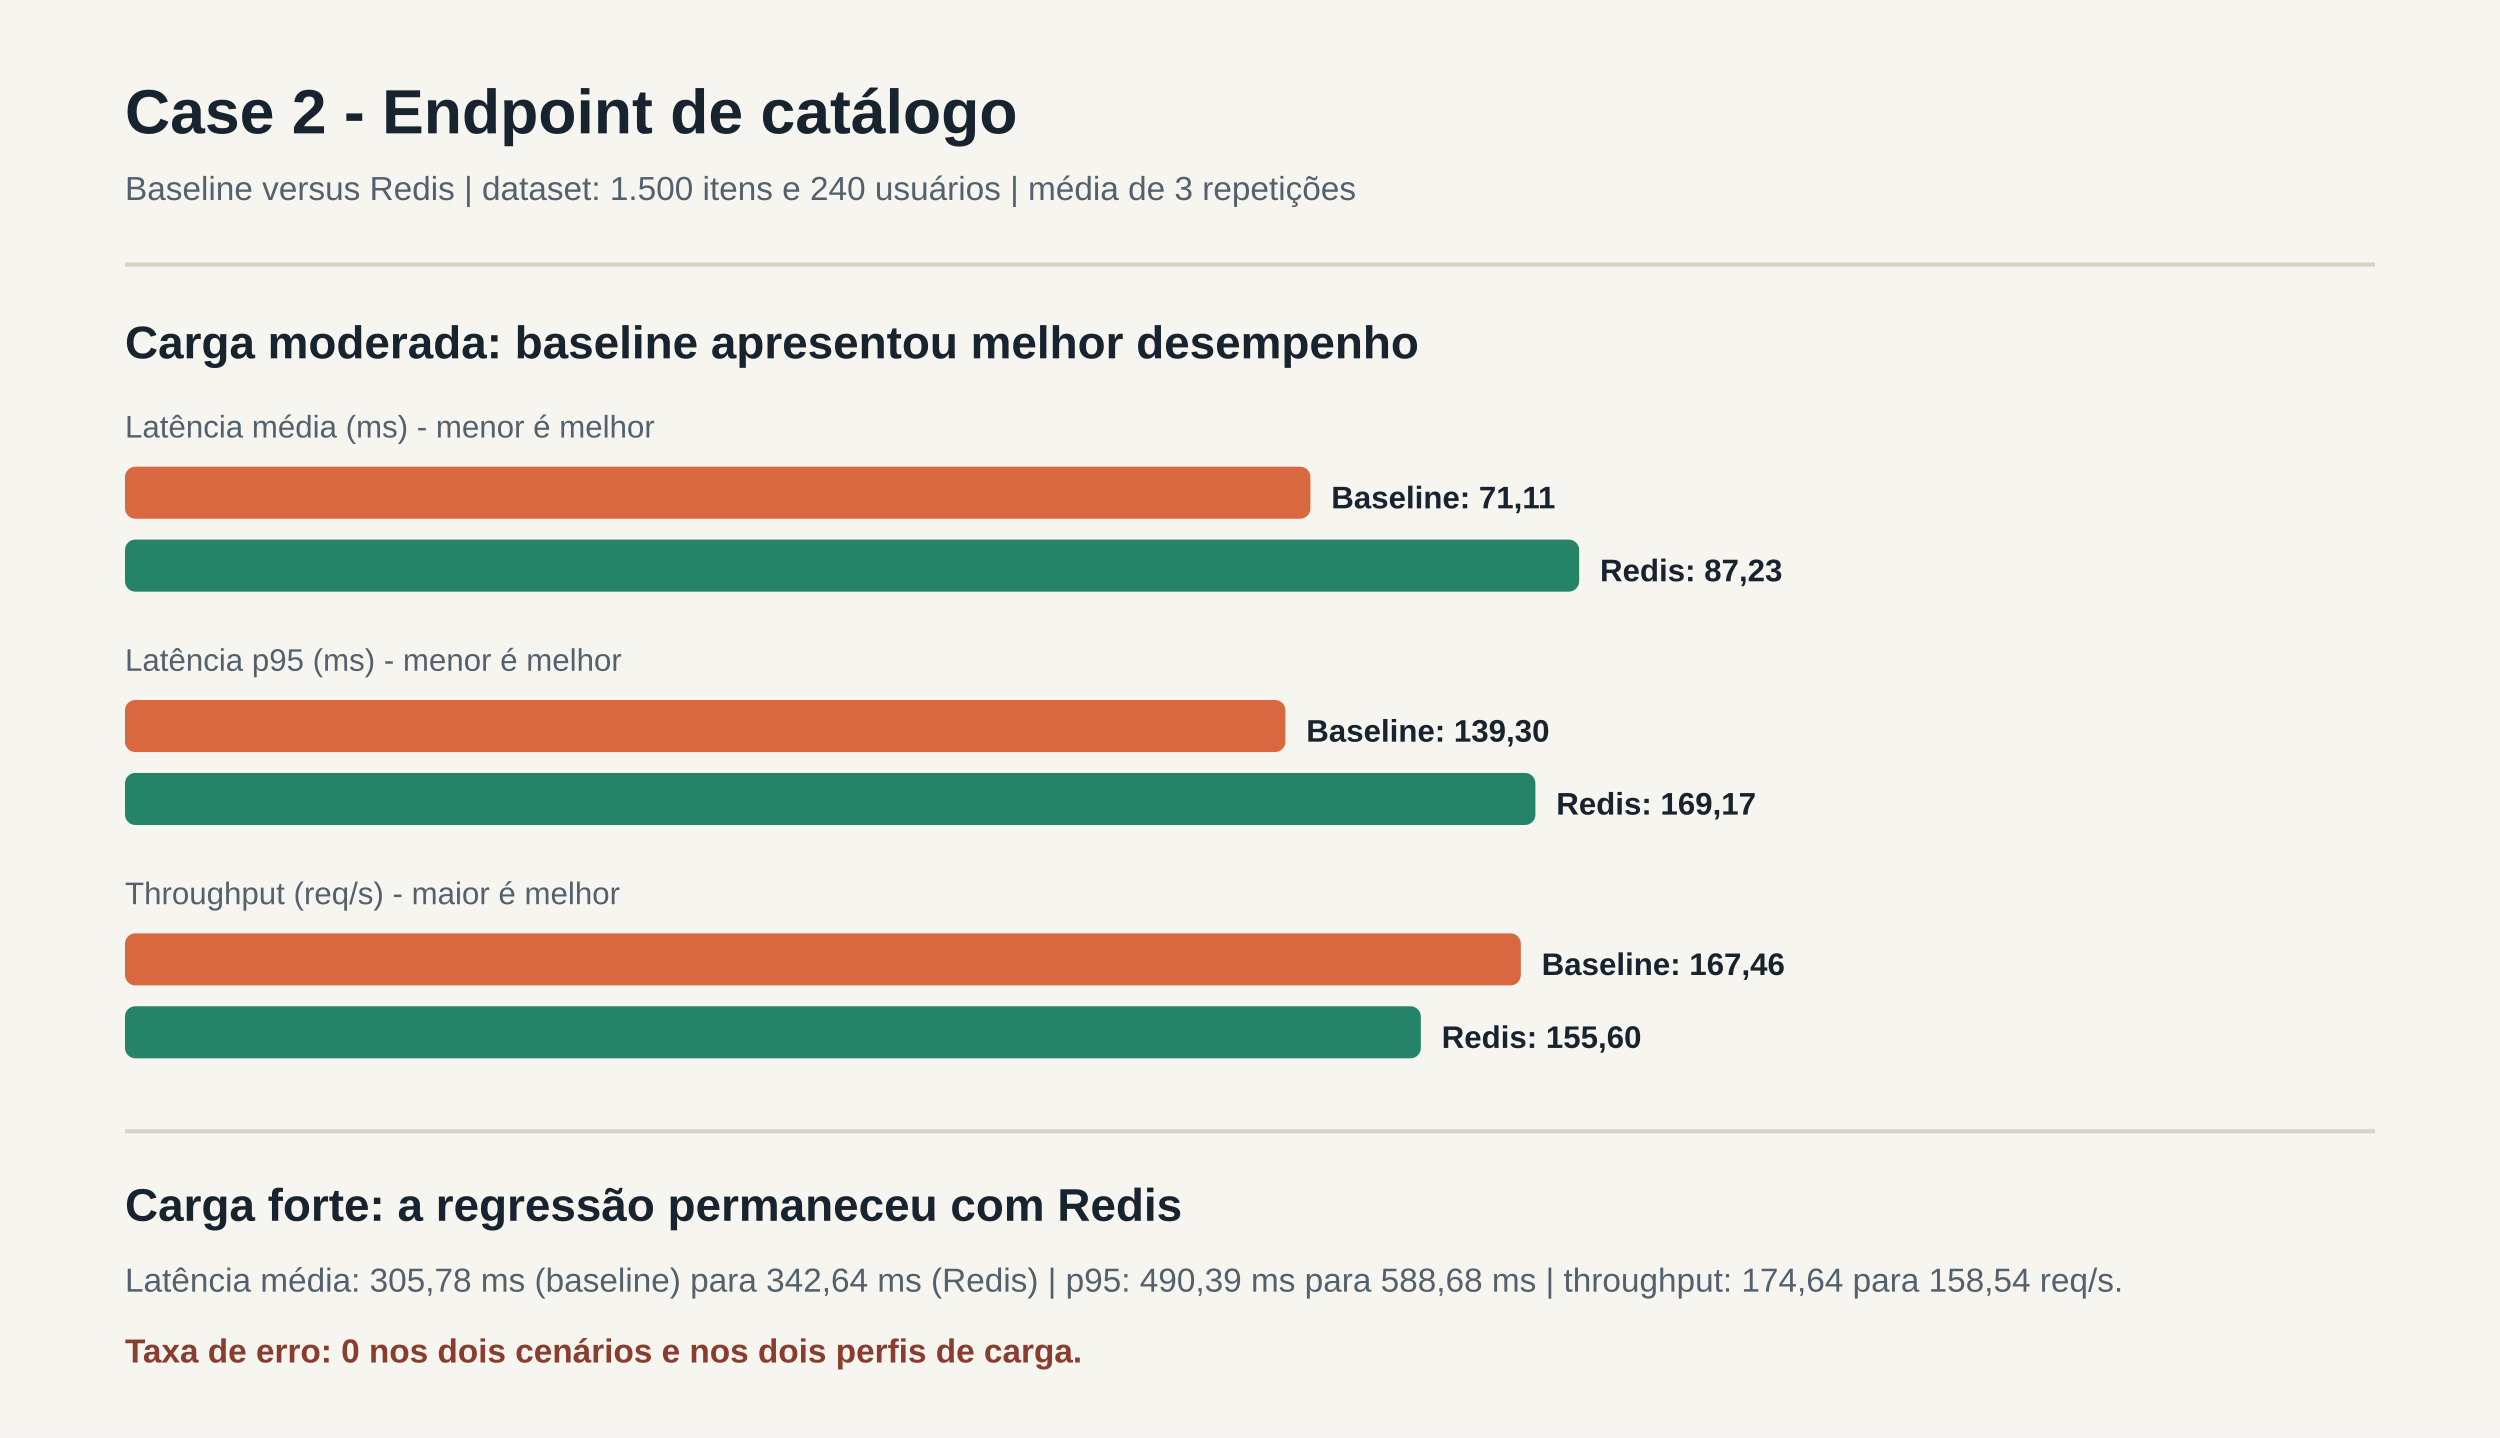
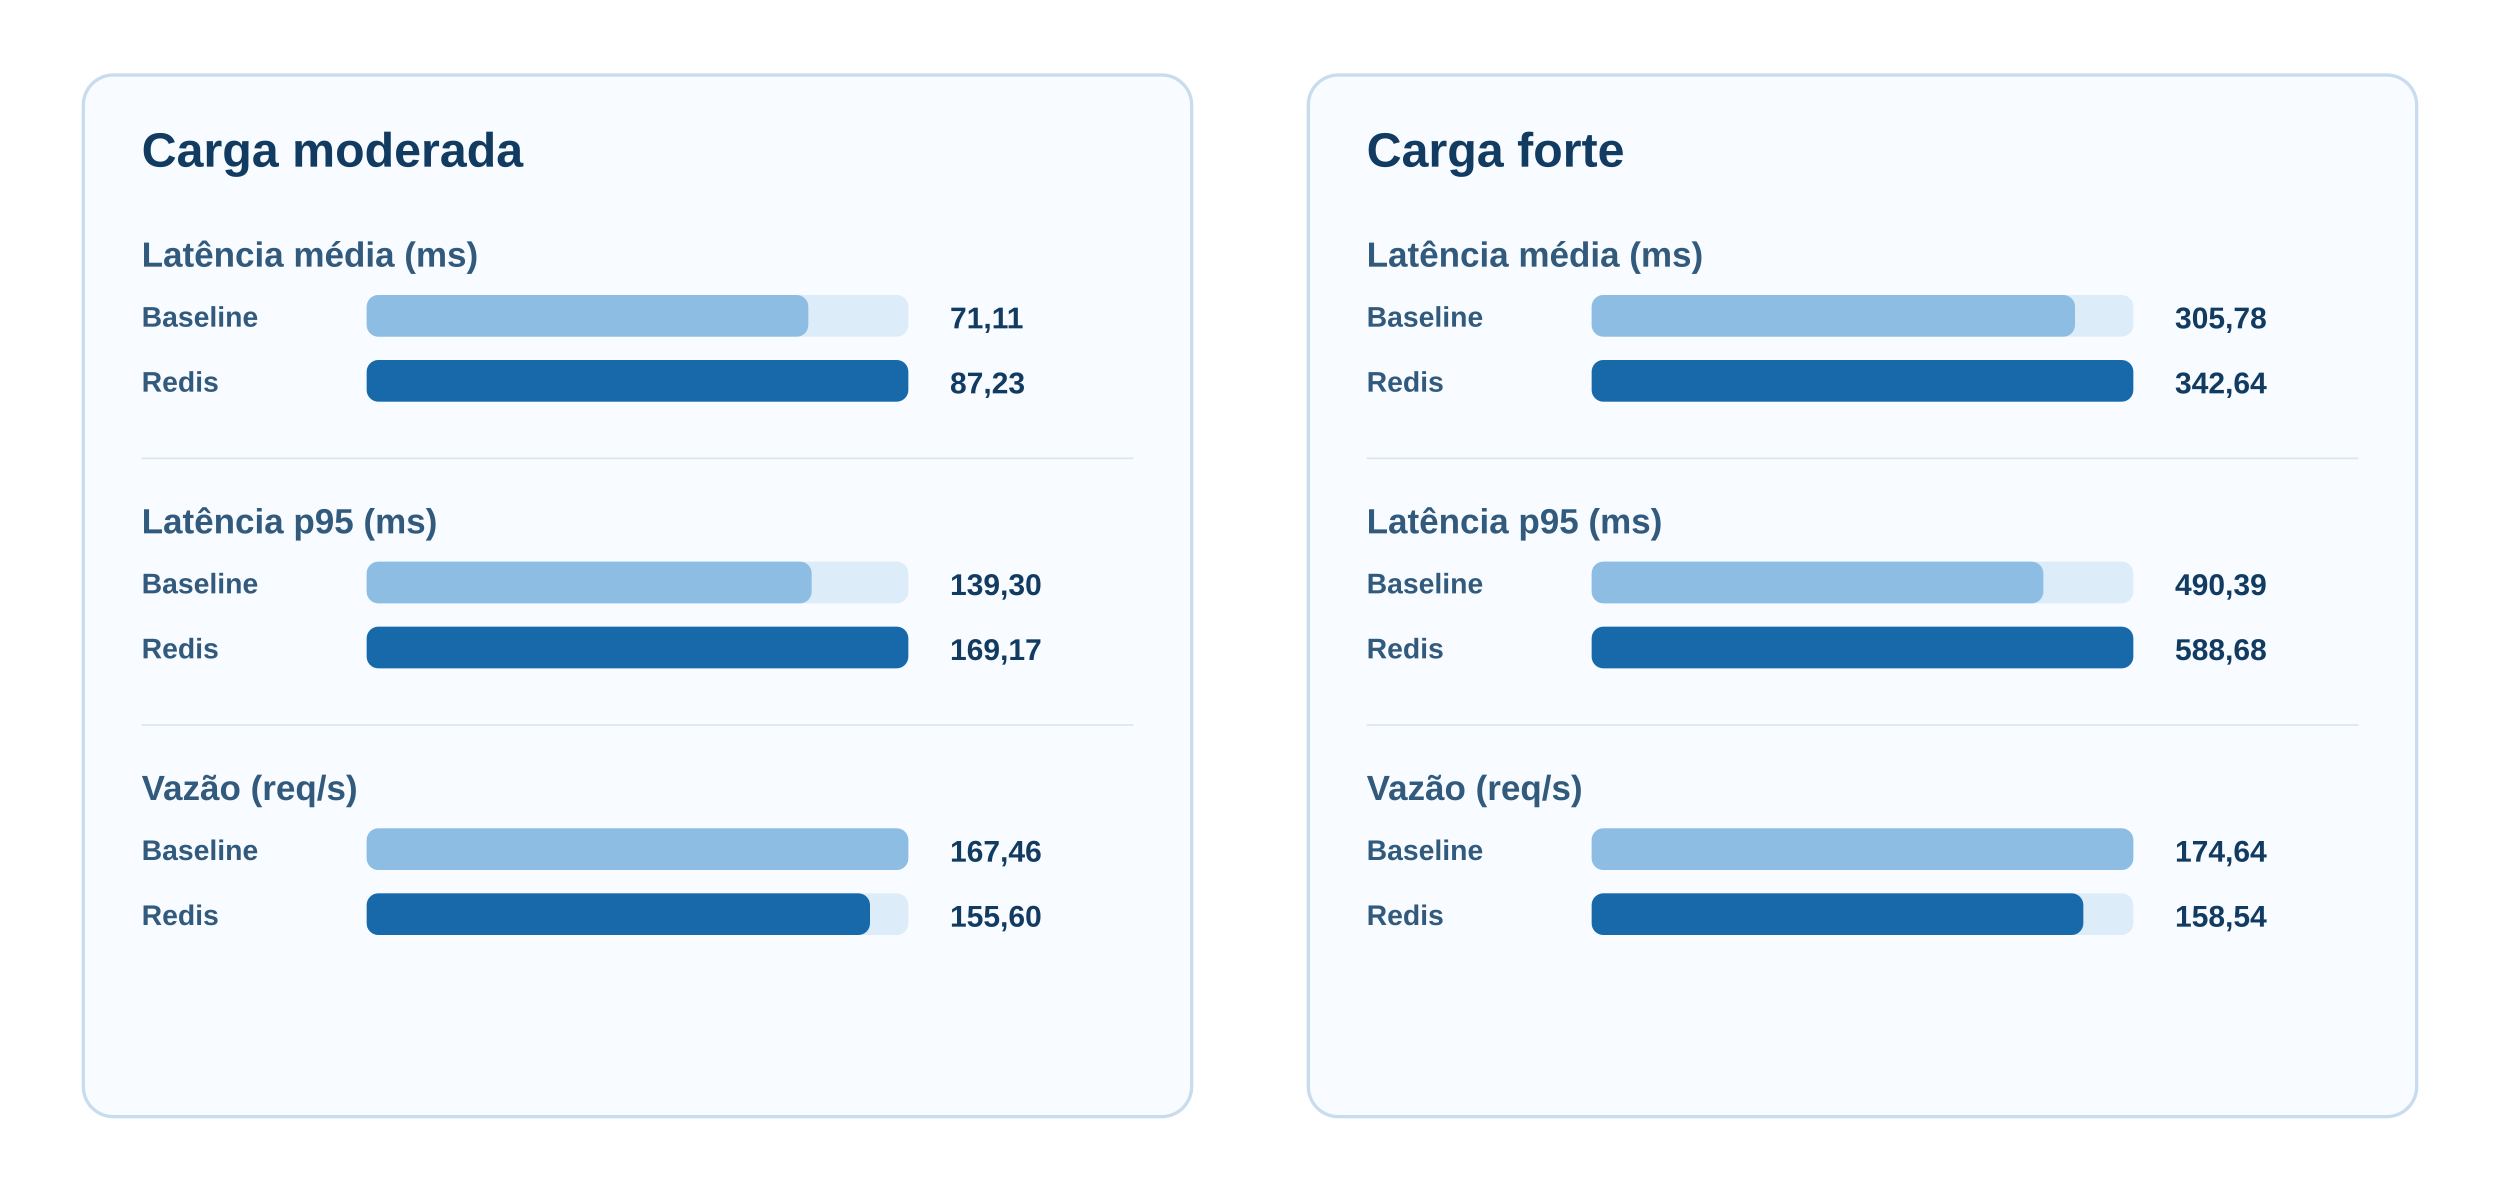
- <svg xmlns="http://www.w3.org/2000/svg" width="1200" height="690" viewBox="0 0 1200 690" role="img" aria-labelledby="title desc">
-   <rect width="1200" height="690" fill="#f7f5ef" />
-   <text x="60" y="64" font-family="Arial, sans-serif" font-size="30" font-weight="700" fill="#17232e">Case 2 - Endpoint de catálogo</text>
-   <text x="60" y="96" font-family="Arial, sans-serif" font-size="16" fill="#52616d">Baseline versus Redis | dataset: 1.500 itens e 240 usuários | média de 3 repetições</text>
-   <rect x="60" y="126" width="1080" height="2" fill="#d8d2c7" />
-   <text x="60" y="172" font-family="Arial, sans-serif" font-size="22" font-weight="700" fill="#17232e">Carga moderada: baseline apresentou melhor desempenho</text>
-   <g font-family="Arial, sans-serif">
-     <text x="60" y="210" font-size="15" fill="#52616d">Latência média (ms) - menor é melhor</text>
-     <rect x="60" y="224" width="569" height="25" rx="5" fill="#d96841" />
-     <text x="639" y="244" font-size="15" font-weight="700" fill="#17232e">Baseline: 71,11</text>
-     <rect x="60" y="259" width="698" height="25" rx="5" fill="#258468" />
-     <text x="768" y="279" font-size="15" font-weight="700" fill="#17232e">Redis: 87,23</text>
-     <text x="60" y="322" font-size="15" fill="#52616d">Latência p95 (ms) - menor é melhor</text>
-     <rect x="60" y="336" width="557" height="25" rx="5" fill="#d96841" />
-     <text x="627" y="356" font-size="15" font-weight="700" fill="#17232e">Baseline: 139,30</text>
-     <rect x="60" y="371" width="677" height="25" rx="5" fill="#258468" />
-     <text x="747" y="391" font-size="15" font-weight="700" fill="#17232e">Redis: 169,17</text>
-     <text x="60" y="434" font-size="15" fill="#52616d">Throughput (req/s) - maior é melhor</text>
-     <rect x="60" y="448" width="670" height="25" rx="5" fill="#d96841" />
-     <text x="740" y="468" font-size="15" font-weight="700" fill="#17232e">Baseline: 167,46</text>
-     <rect x="60" y="483" width="622" height="25" rx="5" fill="#258468" />
-     <text x="692" y="503" font-size="15" font-weight="700" fill="#17232e">Redis: 155,60</text>
+ <svg xmlns="http://www.w3.org/2000/svg" width="1500" height="720" viewBox="0 0 1500 720" role="img" aria-label="Gráfico de resultados do Case 2 no endpoint de catálogo">
+   <rect width="1500" height="720" fill="#ffffff" />
+   <g font-family="Arial, Helvetica, sans-serif">
+     <g transform="translate(50 45)">
+       <rect width="665" height="625" rx="18" fill="#f8fbff" stroke="#c9dced" stroke-width="2" />
+       <text x="35" y="55" font-size="29" font-weight="700" fill="#123b61">Carga moderada</text>
+       <text x="35" y="115" font-size="21" font-weight="700" fill="#315a7d">Latência média (ms)</text>
+       <text x="35" y="151" font-size="17" font-weight="700" fill="#315a7d">Baseline</text>
+       <rect x="170" y="132" width="325" height="25" rx="7" fill="#dcecf8" />
+       <rect x="170" y="132" width="265" height="25" rx="7" fill="#8dbde2" />
+       <text x="520" y="152" font-size="18" font-weight="700" fill="#123b61">71,11</text>
+       <text x="35" y="190" font-size="17" font-weight="700" fill="#315a7d">Redis</text>
+       <rect x="170" y="171" width="325" height="25" rx="7" fill="#dcecf8" />
+       <rect x="170" y="171" width="325" height="25" rx="7" fill="#1769aa" />
+       <text x="520" y="191" font-size="18" font-weight="700" fill="#123b61">87,23</text>
+       <line x1="35" y1="230" x2="630" y2="230" stroke="#d8e6f2" />
+       <text x="35" y="275" font-size="21" font-weight="700" fill="#315a7d">Latência p95 (ms)</text>
+       <text x="35" y="311" font-size="17" font-weight="700" fill="#315a7d">Baseline</text>
+       <rect x="170" y="292" width="325" height="25" rx="7" fill="#dcecf8" />
+       <rect x="170" y="292" width="267" height="25" rx="7" fill="#8dbde2" />
+       <text x="520" y="312" font-size="18" font-weight="700" fill="#123b61">139,30</text>
+       <text x="35" y="350" font-size="17" font-weight="700" fill="#315a7d">Redis</text>
+       <rect x="170" y="331" width="325" height="25" rx="7" fill="#dcecf8" />
+       <rect x="170" y="331" width="325" height="25" rx="7" fill="#1769aa" />
+       <text x="520" y="351" font-size="18" font-weight="700" fill="#123b61">169,17</text>
+       <line x1="35" y1="390" x2="630" y2="390" stroke="#d8e6f2" />
+       <text x="35" y="435" font-size="21" font-weight="700" fill="#315a7d">Vazão (req/s)</text>
+       <text x="35" y="471" font-size="17" font-weight="700" fill="#315a7d">Baseline</text>
+       <rect x="170" y="452" width="325" height="25" rx="7" fill="#dcecf8" />
+       <rect x="170" y="452" width="325" height="25" rx="7" fill="#8dbde2" />
+       <text x="520" y="472" font-size="18" font-weight="700" fill="#123b61">167,46</text>
+       <text x="35" y="510" font-size="17" font-weight="700" fill="#315a7d">Redis</text>
+       <rect x="170" y="491" width="325" height="25" rx="7" fill="#dcecf8" />
+       <rect x="170" y="491" width="302" height="25" rx="7" fill="#1769aa" />
+       <text x="520" y="511" font-size="18" font-weight="700" fill="#123b61">155,60</text>
+     </g>
+     <g transform="translate(785 45)">
+       <rect width="665" height="625" rx="18" fill="#f8fbff" stroke="#c9dced" stroke-width="2" />
+       <text x="35" y="55" font-size="29" font-weight="700" fill="#123b61">Carga forte</text>
+       <text x="35" y="115" font-size="21" font-weight="700" fill="#315a7d">Latência média (ms)</text>
+       <text x="35" y="151" font-size="17" font-weight="700" fill="#315a7d">Baseline</text>
+       <rect x="170" y="132" width="325" height="25" rx="7" fill="#dcecf8" />
+       <rect x="170" y="132" width="290" height="25" rx="7" fill="#8dbde2" />
+       <text x="520" y="152" font-size="18" font-weight="700" fill="#123b61">305,78</text>
+       <text x="35" y="190" font-size="17" font-weight="700" fill="#315a7d">Redis</text>
+       <rect x="170" y="171" width="325" height="25" rx="7" fill="#dcecf8" />
+       <rect x="170" y="171" width="325" height="25" rx="7" fill="#1769aa" />
+       <text x="520" y="191" font-size="18" font-weight="700" fill="#123b61">342,64</text>
+       <line x1="35" y1="230" x2="630" y2="230" stroke="#d8e6f2" />
+       <text x="35" y="275" font-size="21" font-weight="700" fill="#315a7d">Latência p95 (ms)</text>
+       <text x="35" y="311" font-size="17" font-weight="700" fill="#315a7d">Baseline</text>
+       <rect x="170" y="292" width="325" height="25" rx="7" fill="#dcecf8" />
+       <rect x="170" y="292" width="271" height="25" rx="7" fill="#8dbde2" />
+       <text x="520" y="312" font-size="18" font-weight="700" fill="#123b61">490,39</text>
+       <text x="35" y="350" font-size="17" font-weight="700" fill="#315a7d">Redis</text>
+       <rect x="170" y="331" width="325" height="25" rx="7" fill="#dcecf8" />
+       <rect x="170" y="331" width="325" height="25" rx="7" fill="#1769aa" />
+       <text x="520" y="351" font-size="18" font-weight="700" fill="#123b61">588,68</text>
+       <line x1="35" y1="390" x2="630" y2="390" stroke="#d8e6f2" />
+       <text x="35" y="435" font-size="21" font-weight="700" fill="#315a7d">Vazão (req/s)</text>
+       <text x="35" y="471" font-size="17" font-weight="700" fill="#315a7d">Baseline</text>
+       <rect x="170" y="452" width="325" height="25" rx="7" fill="#dcecf8" />
+       <rect x="170" y="452" width="325" height="25" rx="7" fill="#8dbde2" />
+       <text x="520" y="472" font-size="18" font-weight="700" fill="#123b61">174,64</text>
+       <text x="35" y="510" font-size="17" font-weight="700" fill="#315a7d">Redis</text>
+       <rect x="170" y="491" width="325" height="25" rx="7" fill="#dcecf8" />
+       <rect x="170" y="491" width="295" height="25" rx="7" fill="#1769aa" />
+       <text x="520" y="511" font-size="18" font-weight="700" fill="#123b61">158,54</text>
+     </g>
  </g>
-   <rect x="60" y="542" width="1080" height="2" fill="#d8d2c7" />
-   <text x="60" y="586" font-family="Arial, sans-serif" font-size="22" font-weight="700" fill="#17232e">Carga forte: a regressão permaneceu com Redis</text>
-   <text x="60" y="620" font-family="Arial, sans-serif" font-size="16" fill="#52616d">Latência média: 305,78 ms (baseline) para 342,64 ms (Redis) | p95: 490,39 ms para 588,68 ms | throughput: 174,64 para 158,54 req/s.</text>
-   <text x="60" y="654" font-family="Arial, sans-serif" font-size="16" font-weight="700" fill="#8a3d2e">Taxa de erro: 0 nos dois cenários e nos dois perfis de carga.</text>
</svg>
